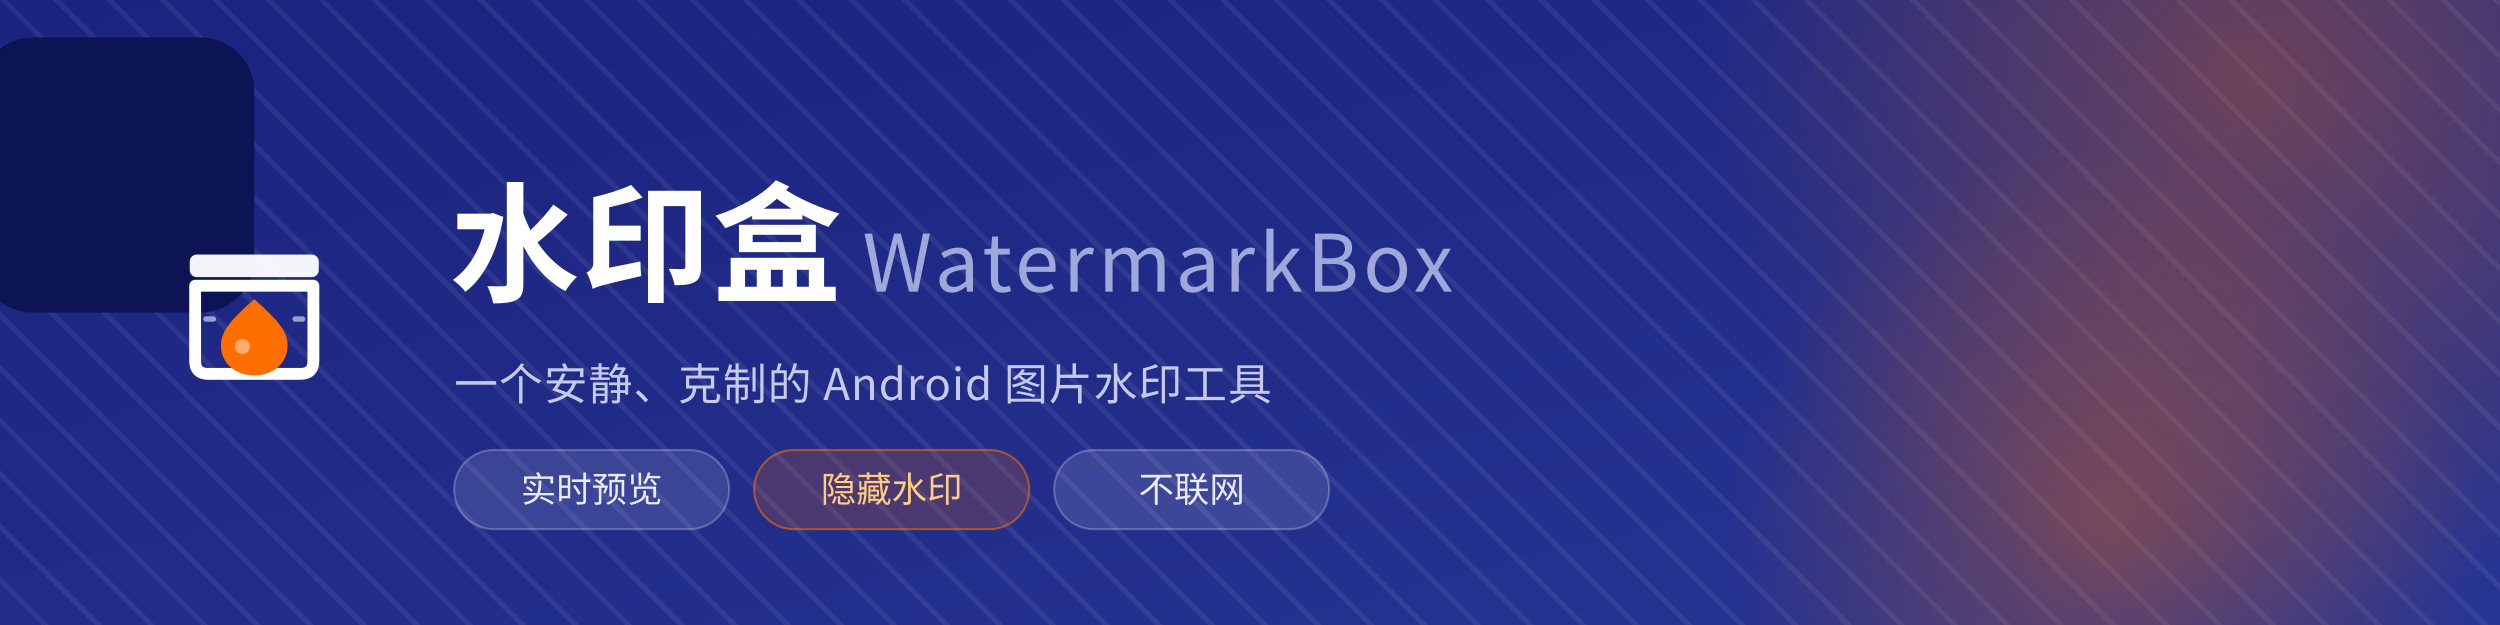
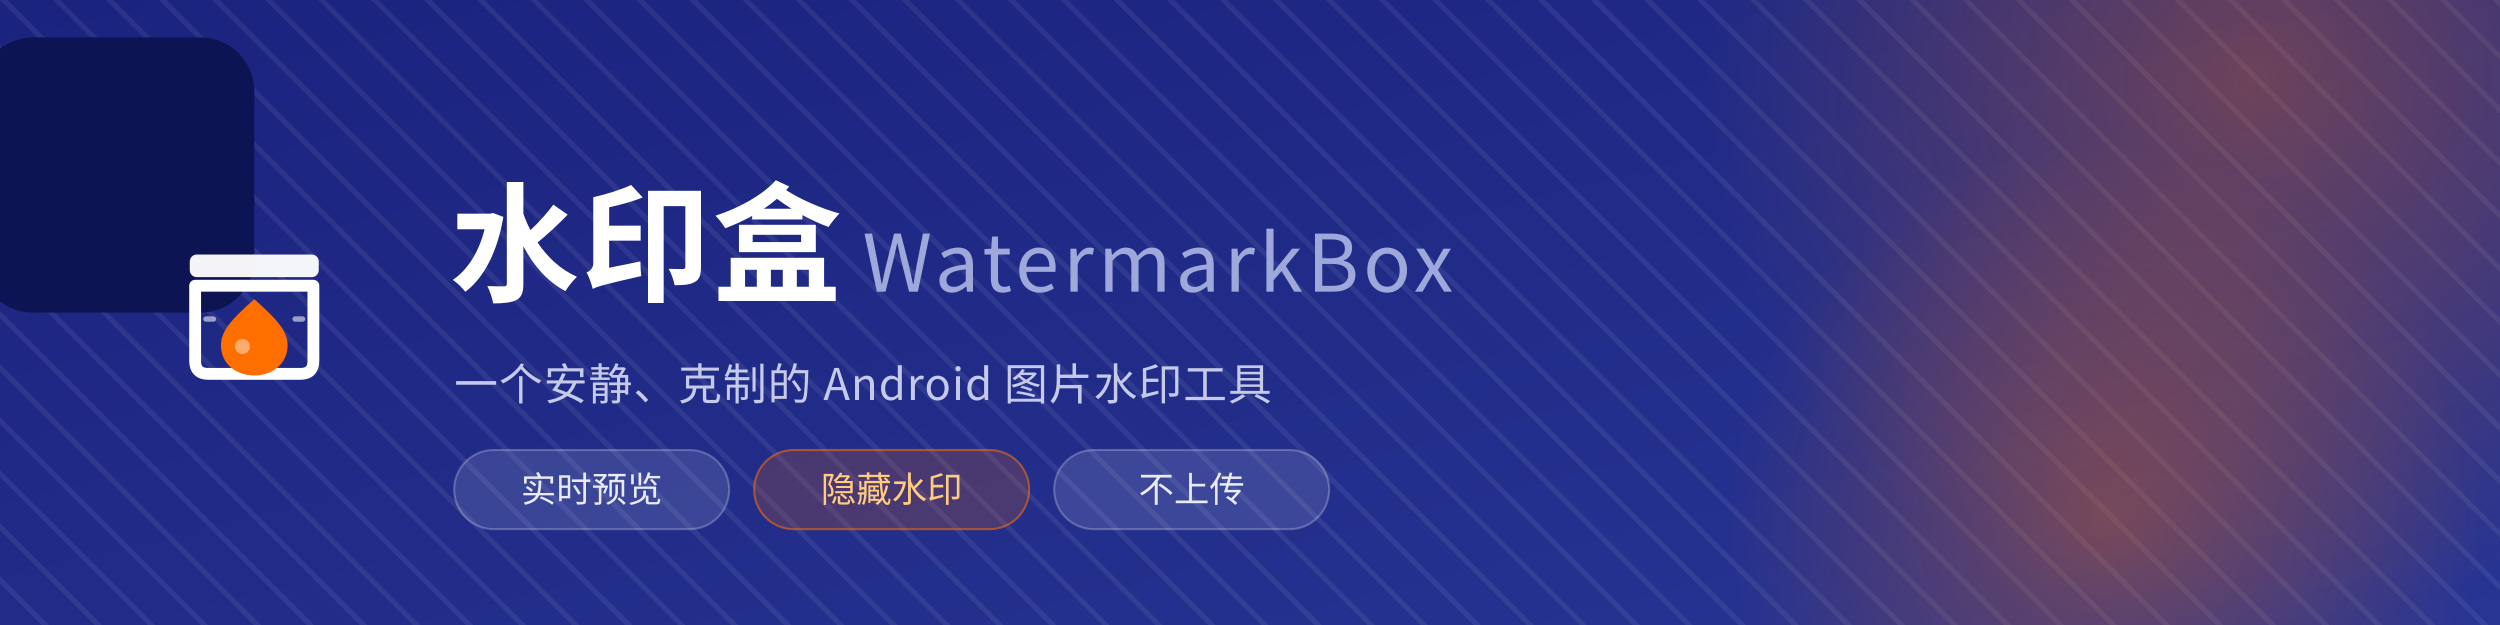
<svg xmlns="http://www.w3.org/2000/svg" width="1200" height="300" viewBox="0 0 1200 300">
  <defs>
    <linearGradient id="bg" x1="0" y1="0" x2="1" y2="1">
      <stop offset="0%" stop-color="#1A237E" />
      <stop offset="100%" stop-color="#283593" />
    </linearGradient>
    <radialGradient id="glow" cx="0.5" cy="0.5" r="0.5">
      <stop offset="0%" stop-color="#FF6F00" stop-opacity="0.34" />
      <stop offset="100%" stop-color="#FF6F00" stop-opacity="0" />
    </radialGradient>
    <pattern id="stripe" width="18" height="18" patternUnits="userSpaceOnUse" patternTransform="rotate(-45)">
      <line x1="0" y1="0" x2="0" y2="18" stroke="#FFFFFF" stroke-opacity="0.07" stroke-width="5" />
    </pattern>
  </defs>
  <rect width="1200" height="300" fill="url(#bg)" />
  <rect width="1200" height="300" fill="url(#stripe)" />
  <circle cx="1080" cy="40" r="260" fill="url(#glow)" />
  <circle cx="1010" cy="250" r="180" fill="url(#glow)" />
  <g transform="translate(56, 84) scale(0.129)">
    <rect x="-512" y="-512" width="1024" height="1024" rx="200" fill="#0D1454" />
    <g transform="translate(512, 512)">
      <rect x="-240" y="-216" width="480" height="84" rx="26" fill="#FFFFFF" opacity="0.95" />
      <path d="M -220 -100 L -220 180 Q -220 228 -172 228                L 172 228 Q 220 228 220 180 L 220 -100 Z" fill="none" stroke="#FFFFFF" stroke-width="44" stroke-linejoin="round" stroke-linecap="round" />
      <path d="M 0 -50 C -88 28 -124 70 -124 122                C -124 190 -68 234 0 234                C 68 234 124 190 124 122                C 124 70 88 28 0 -50 Z" fill="#FF6F00" />
      <circle cx="-44" cy="126" r="28" fill="#FFFFFF" opacity="0.42" />
      <rect x="-190" y="14" width="48" height="20" rx="10" fill="#FFFFFF" opacity="0.55" />
      <rect x="142" y="14" width="48" height="20" rx="10" fill="#FFFFFF" opacity="0.55" />
    </g>
  </g>
  <g font-family="'Noto Sans CJK SC', 'Source Han Sans SC', 'PingFang SC',                   'Microsoft YaHei', 'Hiragino Sans GB',                   'Helvetica Neue', Arial, sans-serif">
    <text x="216" y="140" font-size="62" font-weight="700" fill="#FFFFFF" letter-spacing="1">水印盒</text>
    <text x="414" y="140" font-size="38" font-weight="300" fill="#9FA8DA" letter-spacing="2">WatermarkBox</text>
    <text x="218" y="192" font-size="21" fill="#C5CAE9" letter-spacing="0.5">一个安静、克制的 Android 图片水印工具</text>
    <g font-size="17">
      <rect x="218" y="216" width="132" height="38" rx="19" fill="#FFFFFF" fill-opacity="0.12" stroke="#FFFFFF" stroke-opacity="0.24" />
      <text x="284" y="241" fill="#E8EAF6" text-anchor="middle">实时预览</text>
      <rect x="362" y="216" width="132" height="38" rx="19" fill="#FF6F00" fill-opacity="0.18" stroke="#FF6F00" stroke-opacity="0.55" />
      <text x="428" y="241" fill="#FFCC80" text-anchor="middle">隐藏水印</text>
      <rect x="506" y="216" width="132" height="38" rx="19" fill="#FFFFFF" fill-opacity="0.12" stroke="#FFFFFF" stroke-opacity="0.24" />
-       <text x="572" y="241" fill="#E8EAF6" text-anchor="middle">不联网</text>
+       <text x="572" y="241" fill="#E8EAF6" text-anchor="middle">不上传</text>
    </g>
  </g>
</svg>
